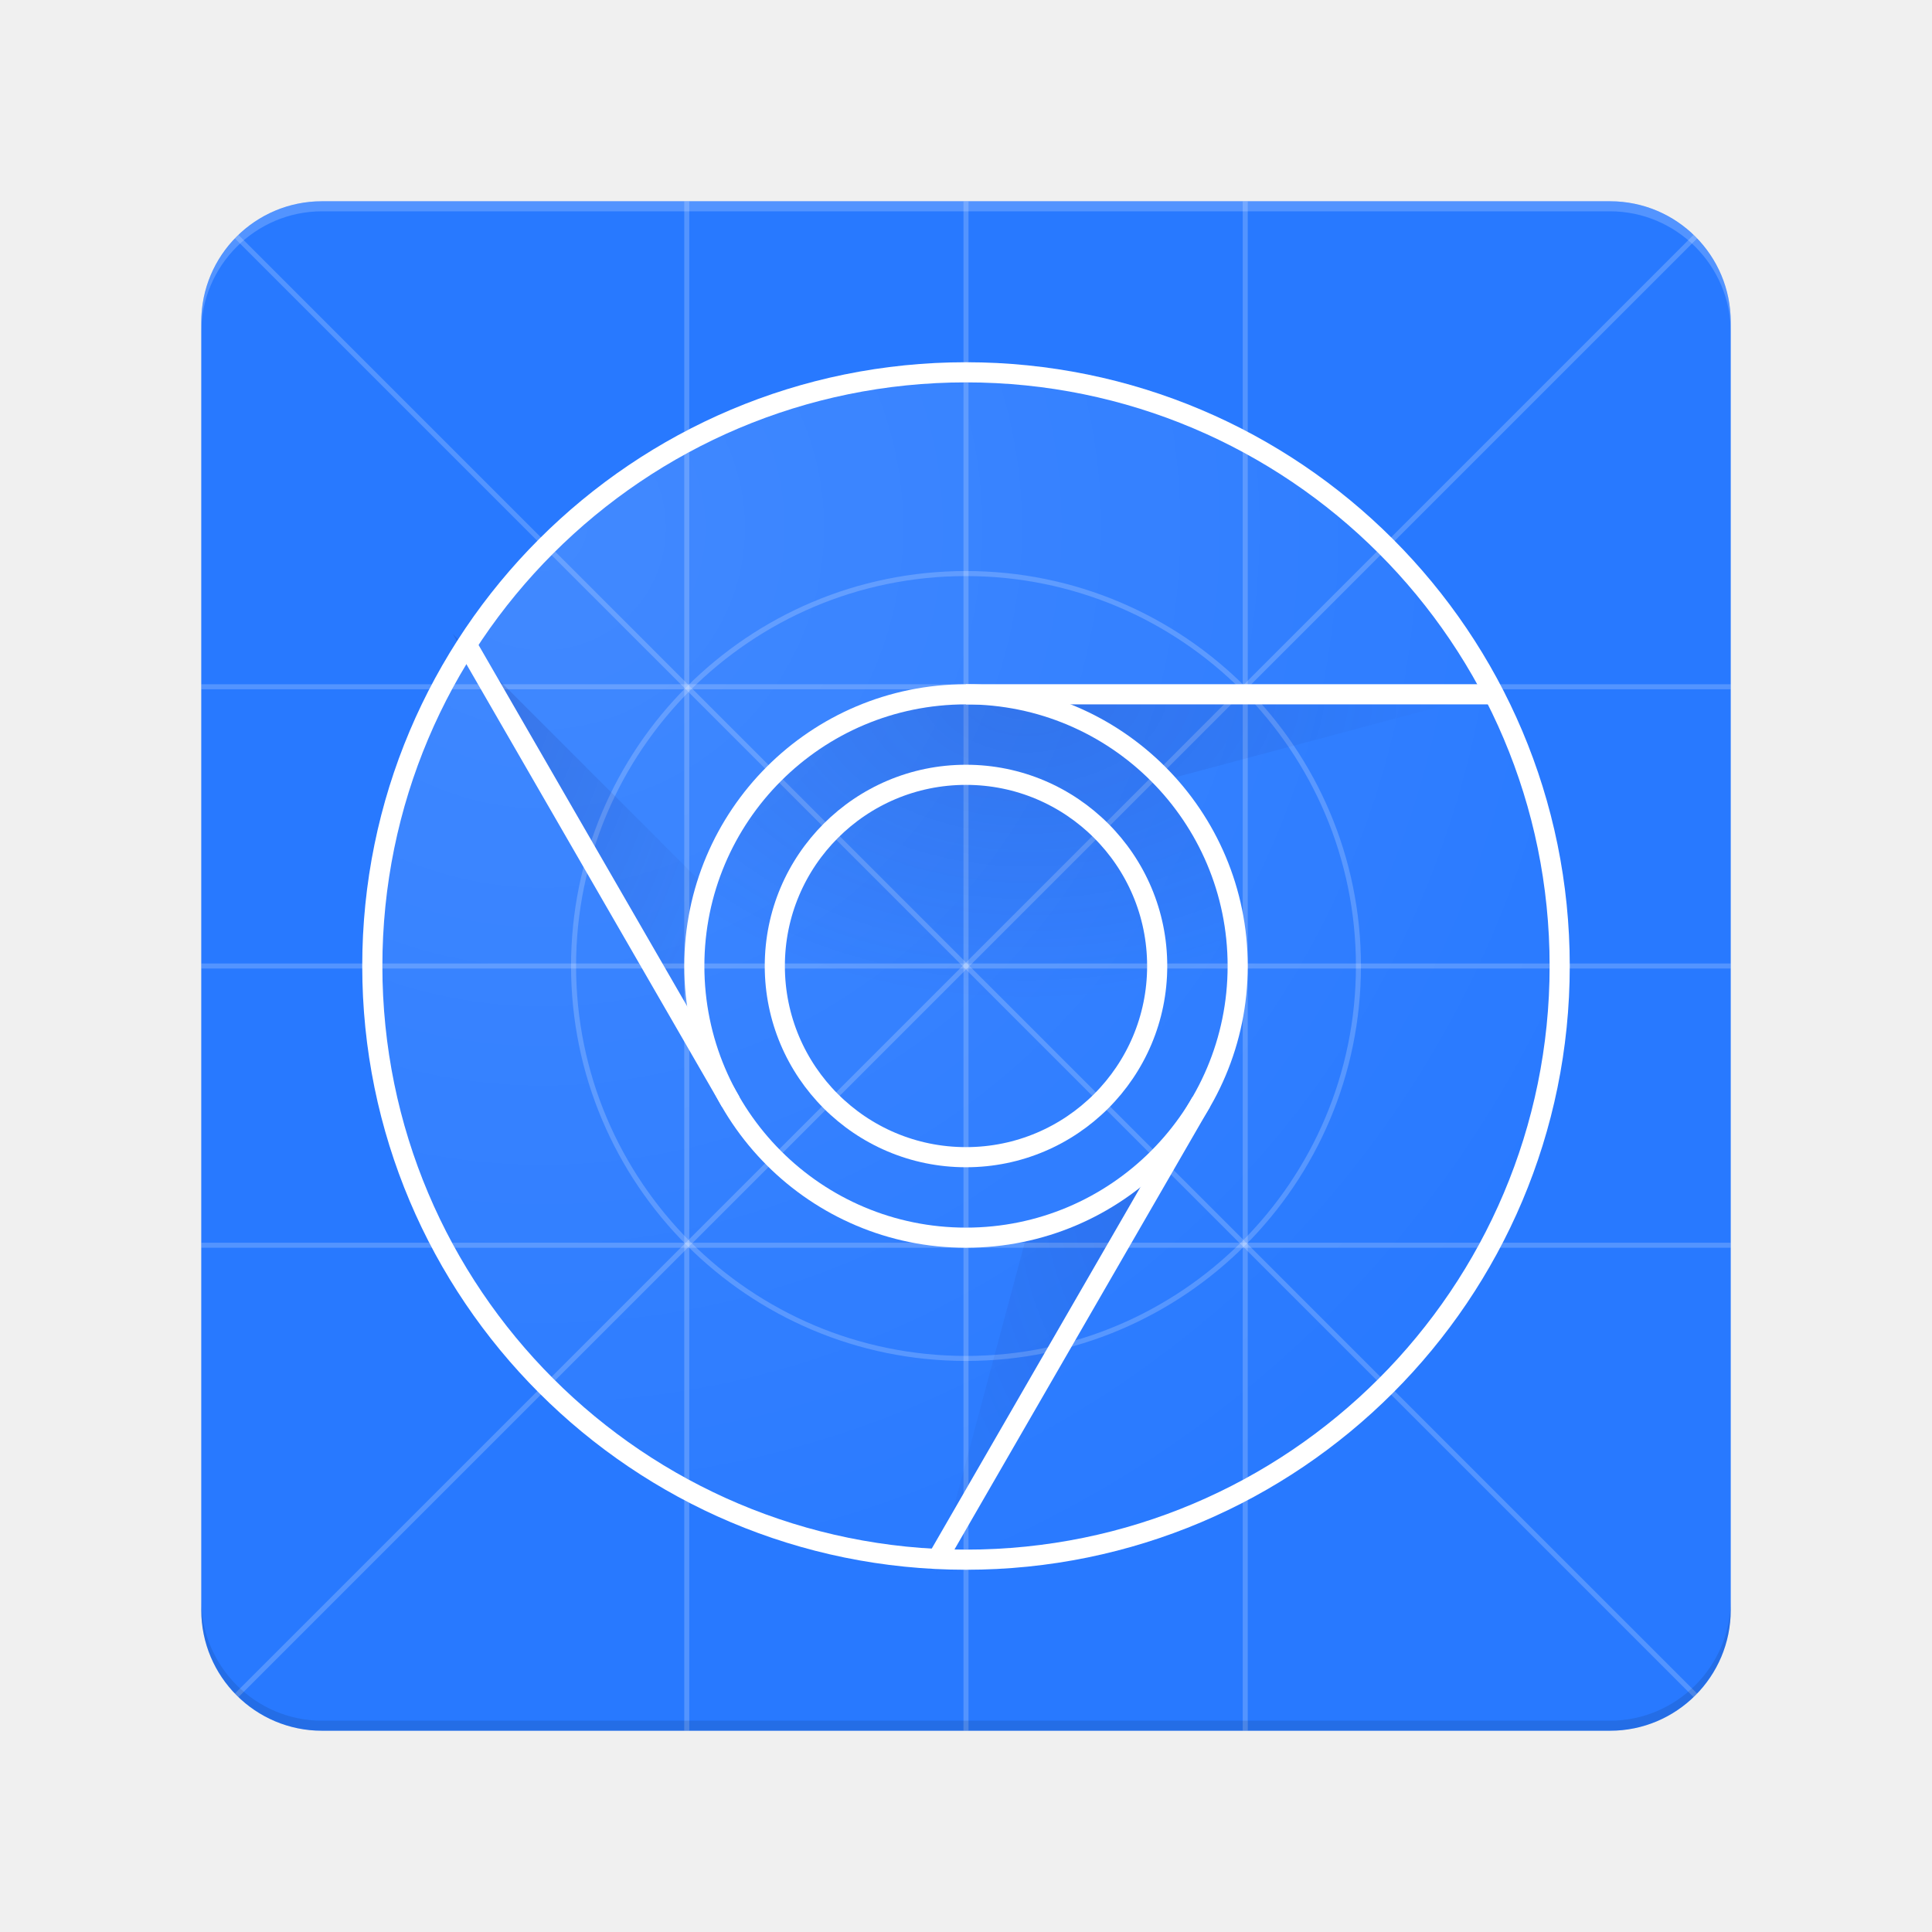
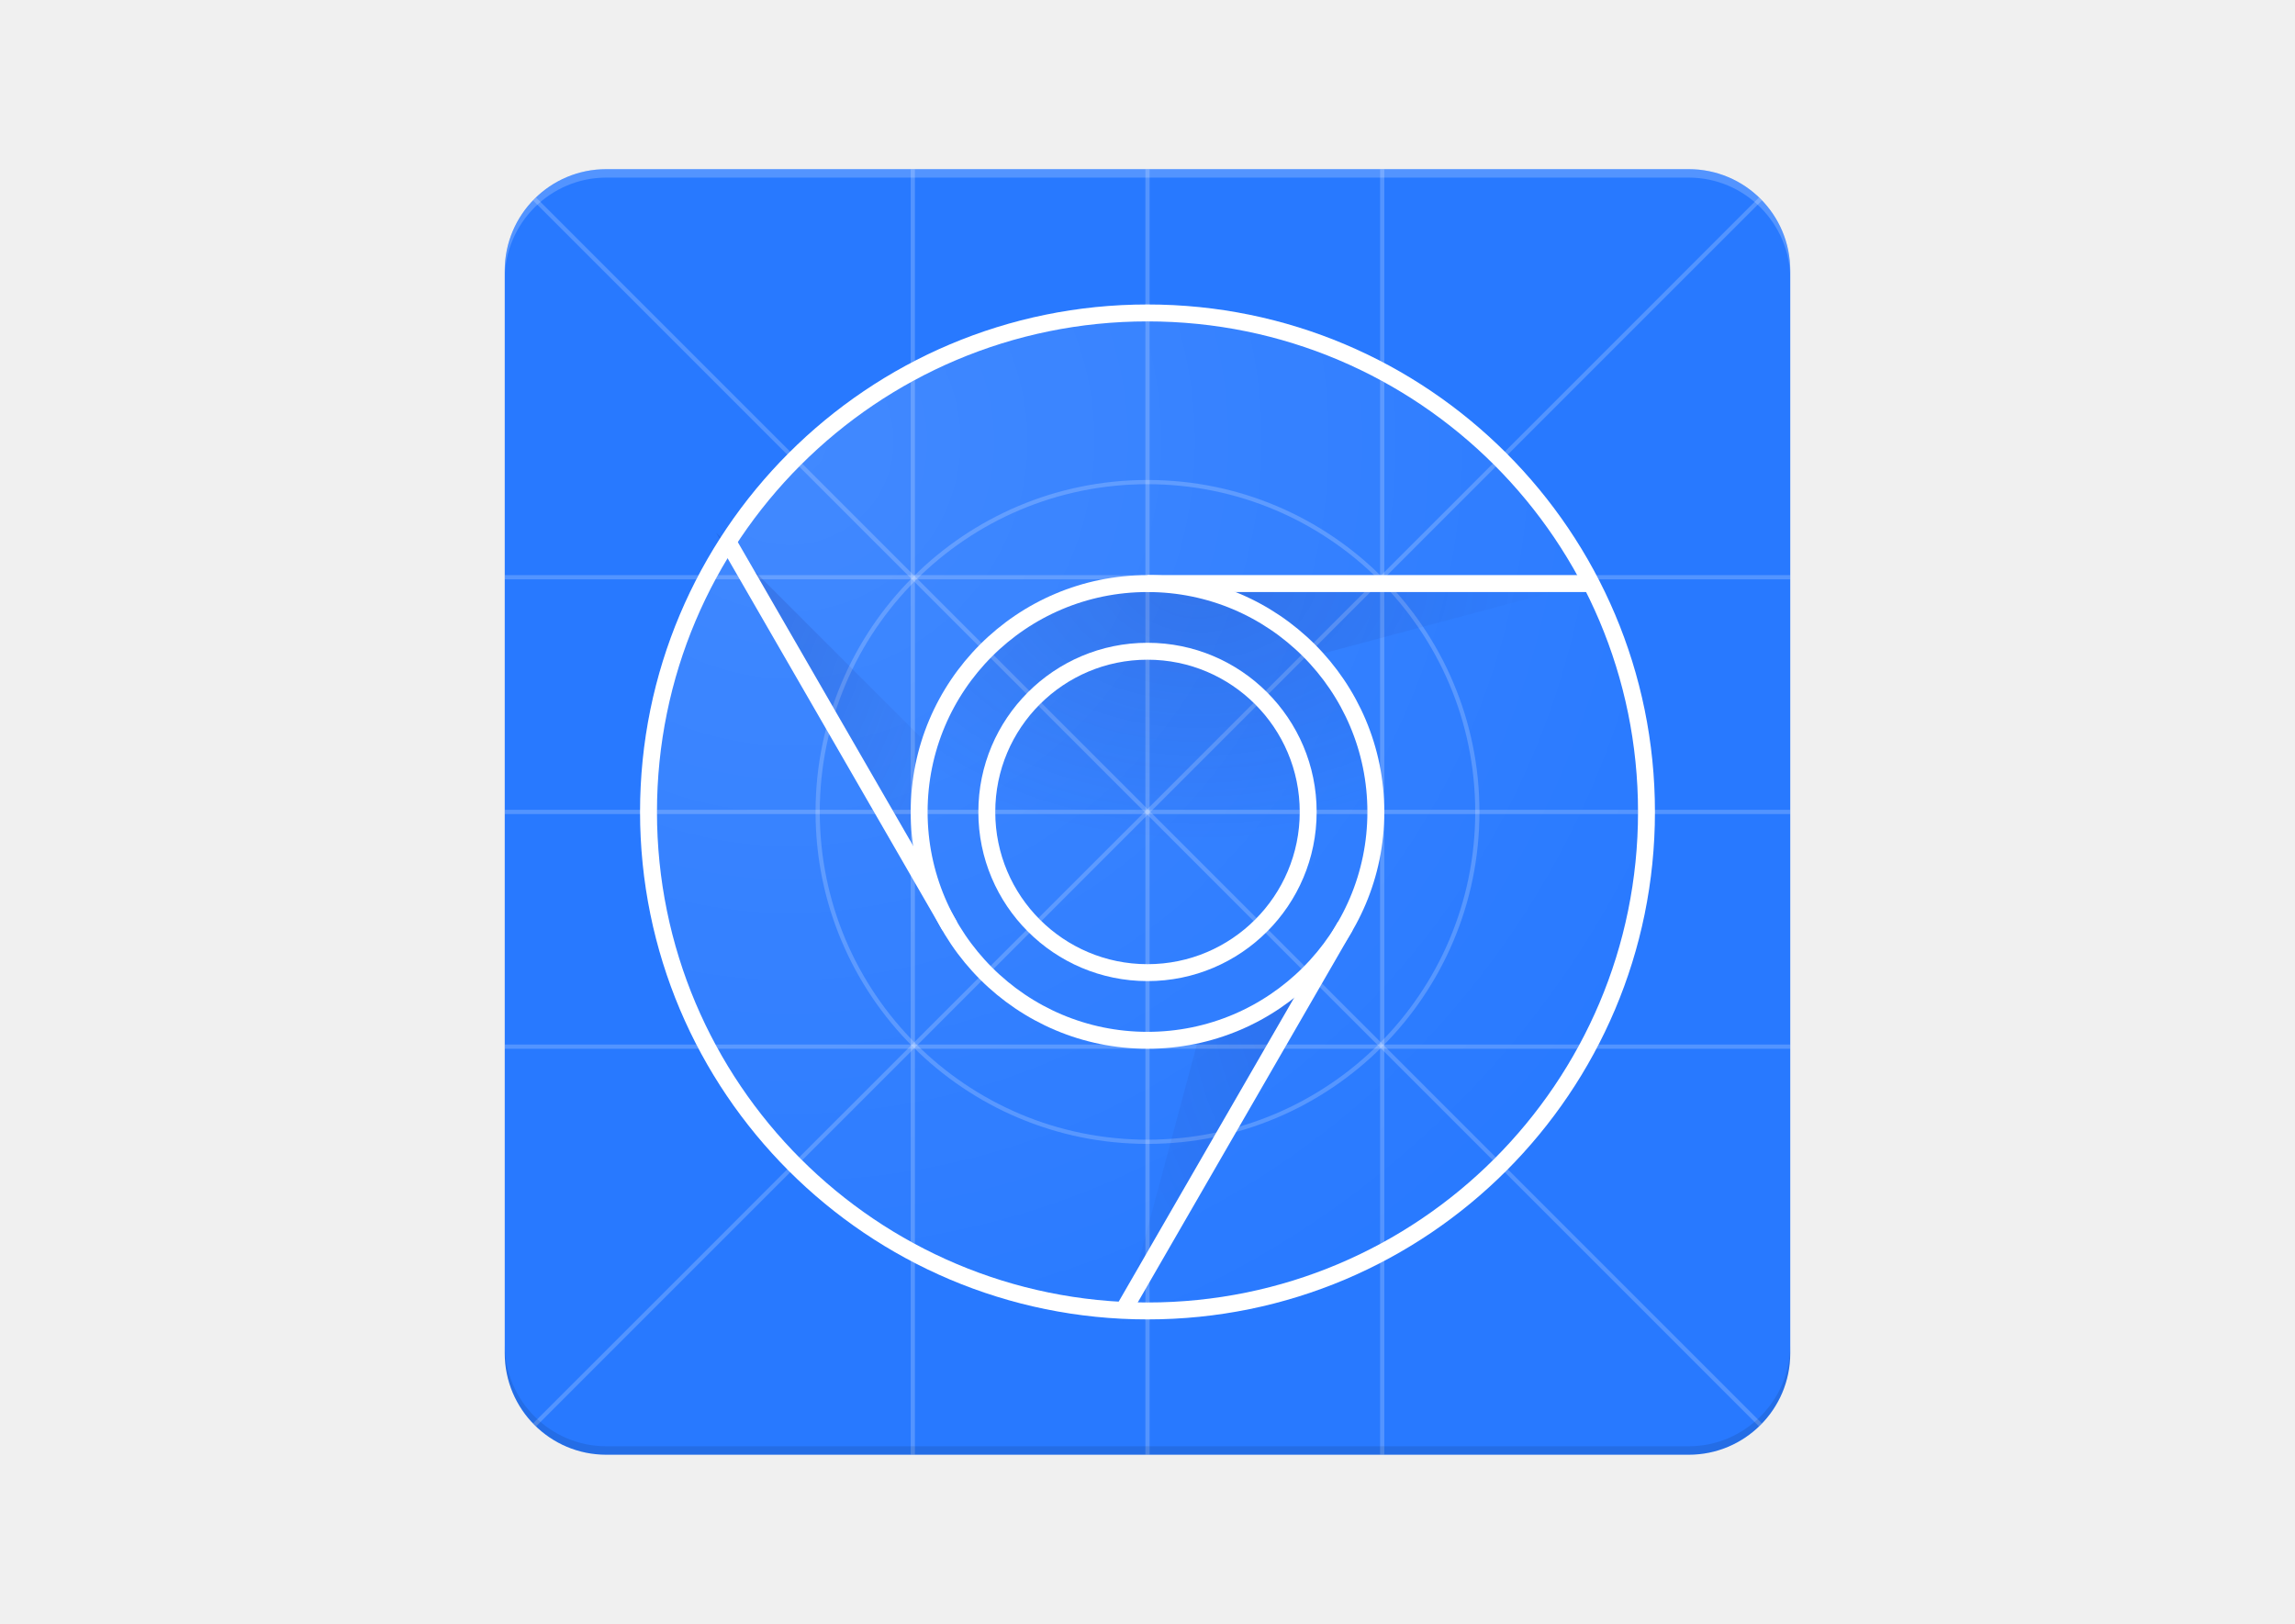
- <svg xmlns="http://www.w3.org/2000/svg" xmlns:xlink="http://www.w3.org/1999/xlink" width="150" height="150" viewBox="0 0 192 192" version="1.1">
+ <svg xmlns="http://www.w3.org/2000/svg" xmlns:xlink="http://www.w3.org/1999/xlink" width="212" height="150" viewBox="0 0 192 192" version="1.1">
  <defs>
    <rect id="path-1" x="0" y="0" width="152" height="152" rx="12" />
    <radialGradient cx="14.935%" cy="13.644%" fx="14.935%" fy="13.644%" r="100.424%" id="radialGradient-3">
      <stop stop-color="#FFFFFF" stop-opacity="0.12" offset="0%" />
      <stop stop-color="#FFFFFF" stop-opacity="0" offset="100%" />
    </radialGradient>
    <radialGradient cx="-0.167%" cy="0.103%" fx="-0.167%" fy="0.103%" r="136.321%" id="radialGradient-4">
      <stop stop-color="#1A237E" stop-opacity="0.2" offset="0%" />
      <stop stop-color="#1A237E" stop-opacity="0" offset="100%" />
    </radialGradient>
    <radialGradient cx="85.084%" cy="13.4%" fx="85.084%" fy="13.4%" r="153.655%" id="radialGradient-5">
      <stop stop-color="#1A237E" stop-opacity="0.12" offset="0%" />
      <stop stop-color="#1A237E" stop-opacity="0" offset="100%" />
    </radialGradient>
    <radialGradient cx="41.34%" cy="0%" fx="41.34%" fy="0%" r="56.544%" id="radialGradient-6">
      <stop stop-color="#1A237E" stop-opacity="0.15" offset="0%" />
      <stop stop-color="#1A237E" stop-opacity="0" offset="100%" />
    </radialGradient>
    <path d="M76,136 C109.137,136 136,109.137 136,76 C136,42.863 109.137,16 76,16 C42.863,16 16,42.863 16,76 C16,109.137 42.863,136 76,136 Z" id="path-7" />
    <mask id="mask-8" maskContentUnits="userSpaceOnUse" maskUnits="objectBoundingBox" x="0" y="0" width="120" height="120" fill="white">
      <use xlink:href="#path-7" />
    </mask>
    <circle id="path-9" cx="76" cy="76" r="28" />
    <mask id="mask-10" maskContentUnits="userSpaceOnUse" maskUnits="objectBoundingBox" x="0" y="0" width="56" height="56" fill="white">
      <use xlink:href="#path-9" />
    </mask>
    <circle id="path-11" cx="76" cy="76" r="20" />
    <mask id="mask-12" maskContentUnits="userSpaceOnUse" maskUnits="objectBoundingBox" x="0" y="0" width="40" height="40" fill="white">
      <use xlink:href="#path-11" />
    </mask>
  </defs>
  <g id="Page-1" stroke="none" stroke-width="1" fill="none" fill-rule="evenodd">
    <g id="Master">
      <g id="Logo" transform="translate(20, 20)">
        <mask id="mask-2" fill="white">
          <use xlink:href="#path-1" />
        </mask>
        <use id="Mask" fill="#2879FF" xlink:href="#path-1" />
        <g id="Grid" mask="url(#mask-2)" stroke="#FFFFFF" stroke-opacity="0.2" stroke-width="0.5">
          <g transform="translate(-20, -20)">
            <path d="M0,0 L192,192" id="Shape" />
            <path d="M192,0 L0,192" id="Shape" />
            <path d="M123.75,0 L123.75,192" id="Shape" />
            <path d="M68.25,0 L68.25,192" id="Shape" />
            <path d="M192,123.75 L0,123.75" id="Shape" />
            <path d="M192,68.25 L0,68.25" id="Shape" />
            <circle id="Oval" cx="96" cy="96" r="39" />
            <path d="M0,96 L192,96" id="Shape" />
            <path d="M96,0 L96,192" id="Shape" />
          </g>
        </g>
        <circle id="Lux" fill="url(#radialGradient-3)" cx="76" cy="76" r="60" />
        <path d="M140,0 L12,0 C5.4,0 0,5.4 0,12 L0,13 C0,6.4 5.4,1 12,1 L140,1 C146.6,1 152,6.4 152,13 L152,12 C152,5.4 146.6,0 140,0 L140,0 Z" id="Shadow-Top" fill="#FFFFFF" opacity="0.2" />
        <path d="M140,151 L12,151 C5.4,151 0,145.6 0,139 L0,140 C0,146.6 5.4,152 12,152 L140,152 C146.6,152 152,146.6 152,140 L152,139 C152,145.6 146.6,151 140,151 L140,151 Z" id="Shadow-Bottom" fill="#000000" opacity="0.1" />
        <path d="M49.487,67.482 L25,43 L51.723,88.828 C49.532,84.892 48.283,80.358 48.283,75.534 C48.283,72.732 48.704,70.028 49.487,67.482 Z" id="Inner-Shadow-Left" fill="url(#radialGradient-4)" />
        <path d="M81.969,102.997 L73,136.461 L99.564,90.004 L99.557,90 C95.807,96.481 89.476,101.282 81.969,102.997 Z" id="Inner-Shadow-Bottom" fill="url(#radialGradient-5)" />
        <path d="M96.1,57.434 L129.524,48.503 L76.289,48.503 C76.15,48.501 76.01,48.5 75.87,48.5 C60.754,48.5 48.5,60.754 48.5,75.87 C48.5,90.986 60.754,103.24 75.87,103.24 C90.986,103.24 103.24,90.986 103.24,75.87 C103.24,68.769 100.536,62.299 96.1,57.434 Z" id="Inner-Shadow-Top" fill="url(#radialGradient-6)" />
        <use id="Circle-Outer" stroke="#FFFFFF" mask="url(#mask-8)" stroke-width="4" xlink:href="#path-7" />
        <use id="Circle-Middle" stroke="#FFFFFF" mask="url(#mask-10)" stroke-width="4" xlink:href="#path-9" />
        <use id="Circle-Inner" stroke="#FFFFFF" mask="url(#mask-12)" stroke-width="4" xlink:href="#path-11" />
        <rect id="Right" fill="#FFFFFF" x="76" y="48" width="53" height="2" />
        <rect id="Bottom" fill="#FFFFFF" transform="translate(86.13269, 112.4497) rotate(-240) translate(-86.13269, -112.4497) " x="59.633" y="111.45" width="53" height="2" />
        <rect id="Left" fill="#FFFFFF" transform="translate(39.36731, 66.55033) rotate(-120) translate(-39.36731, -66.55033) " x="12.867" y="65.55" width="53" height="2" />
      </g>
    </g>
  </g>
</svg>
